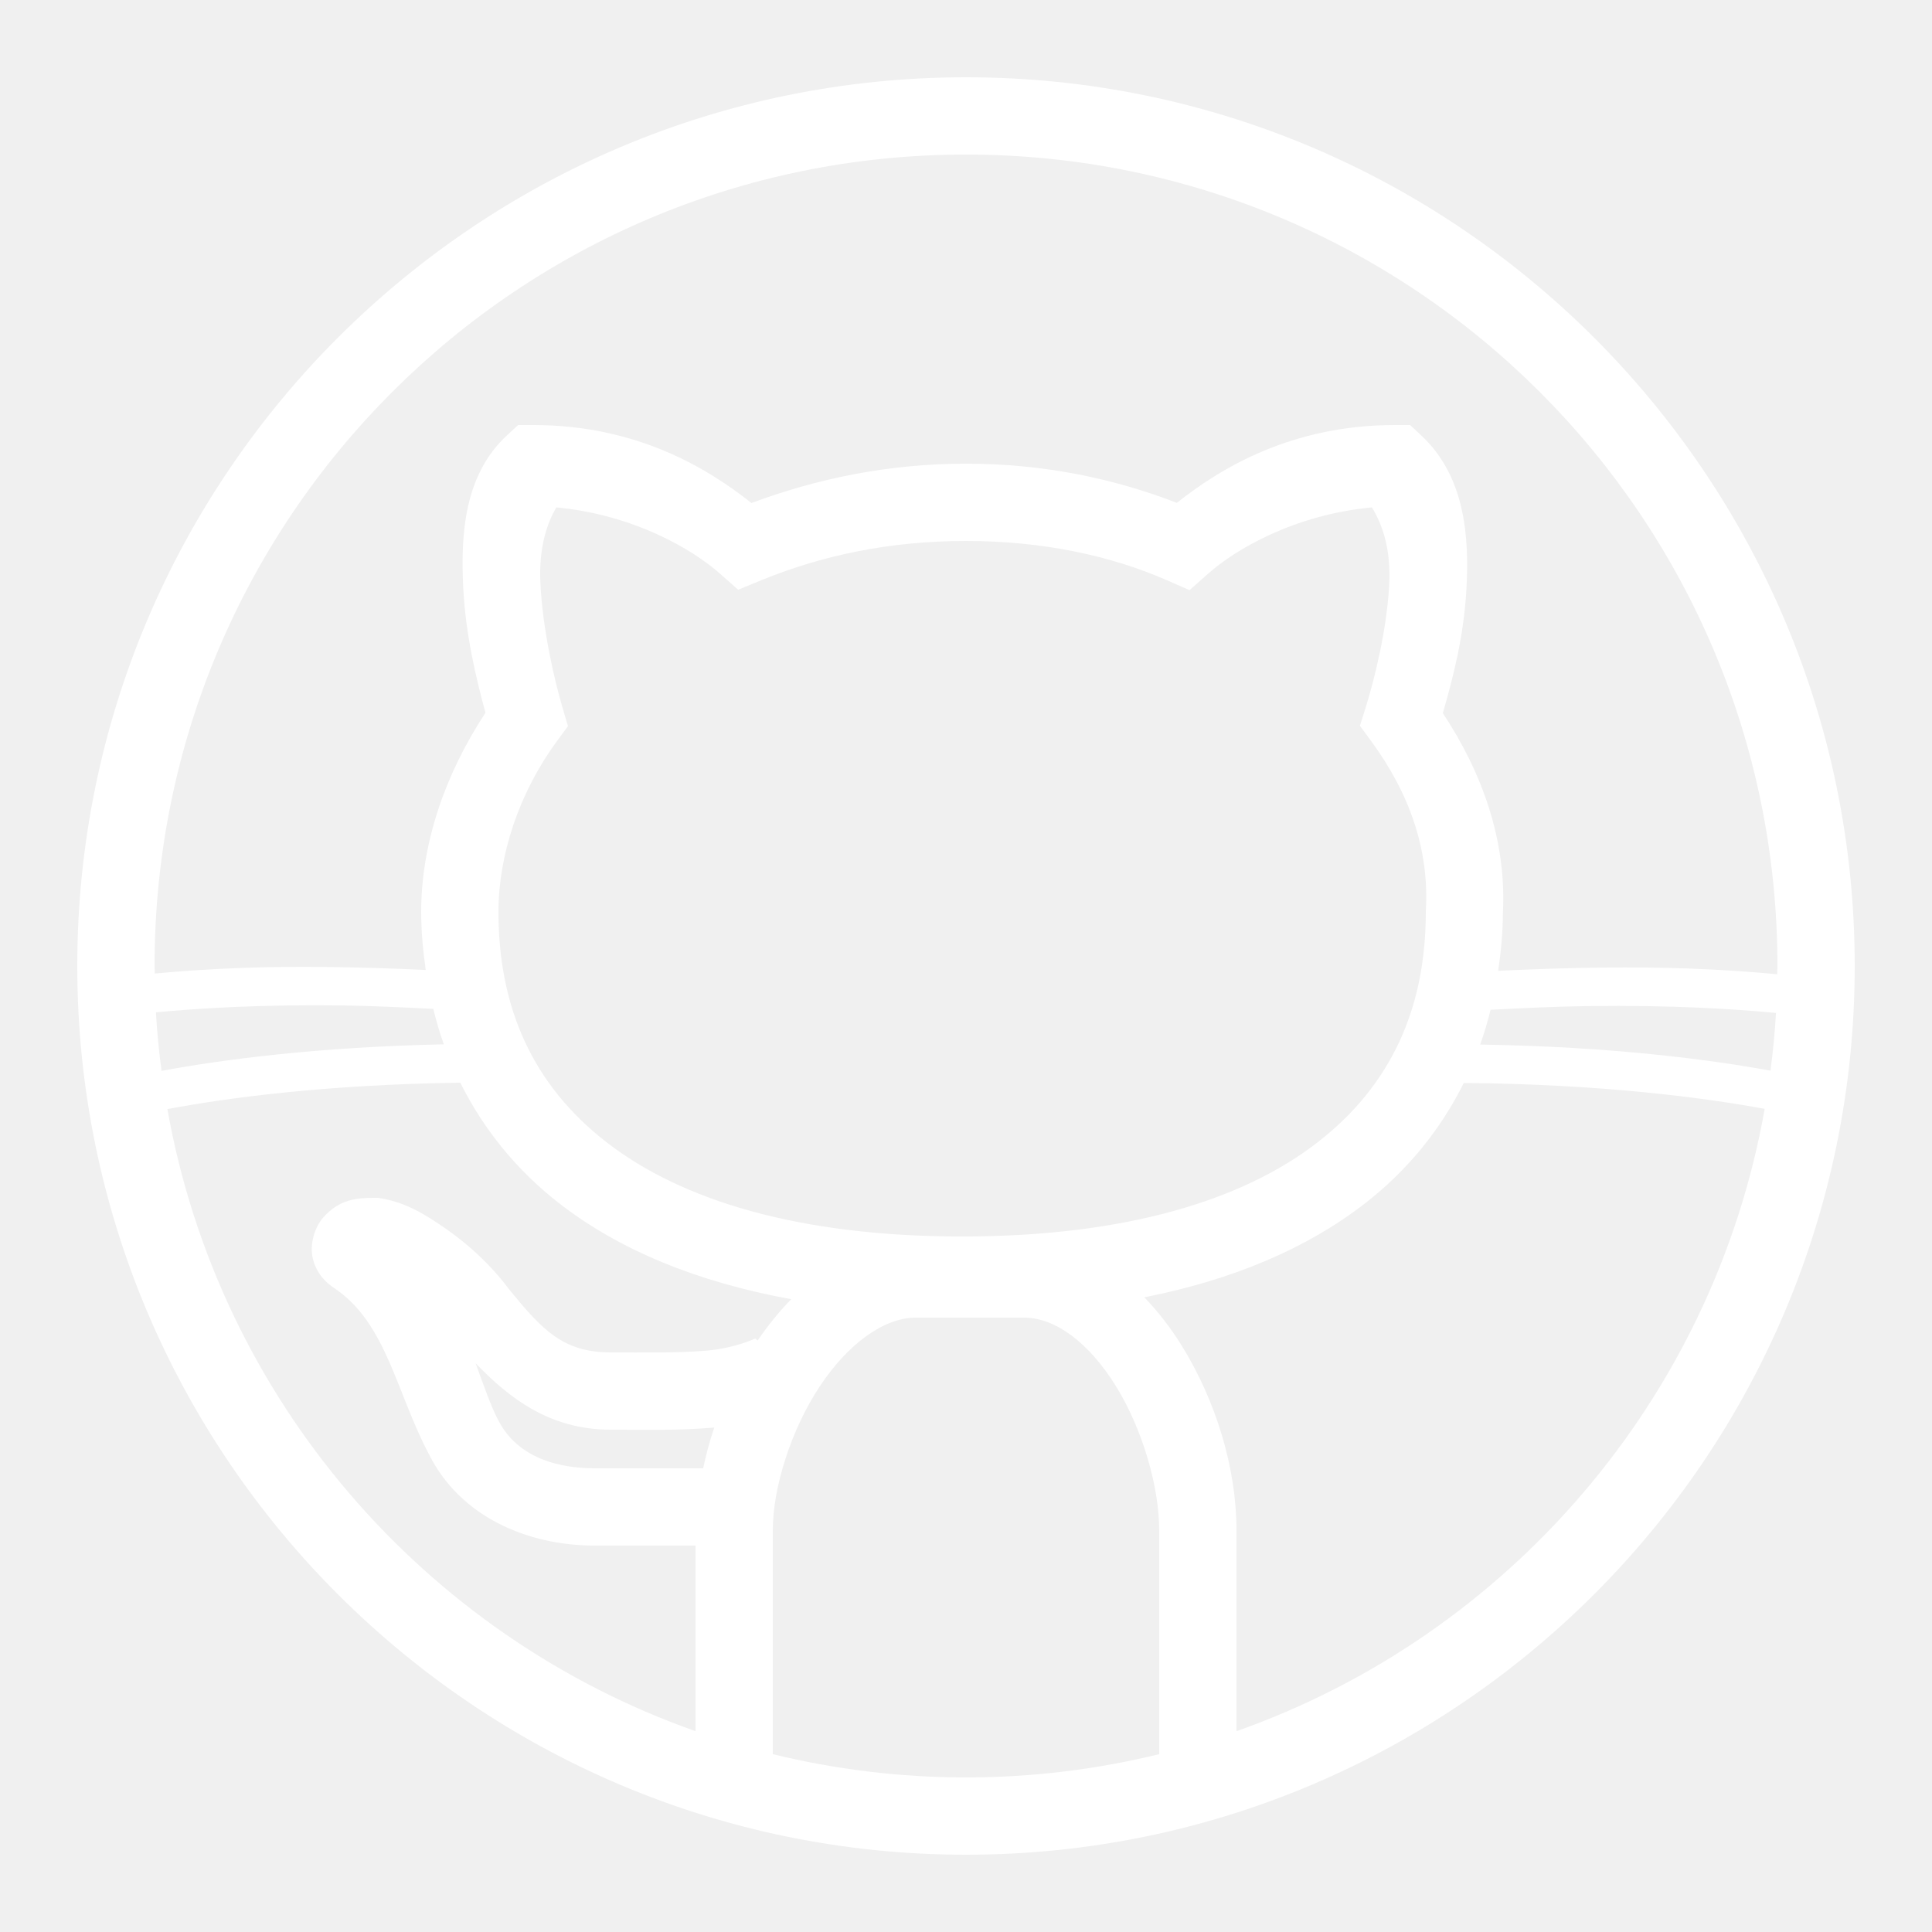
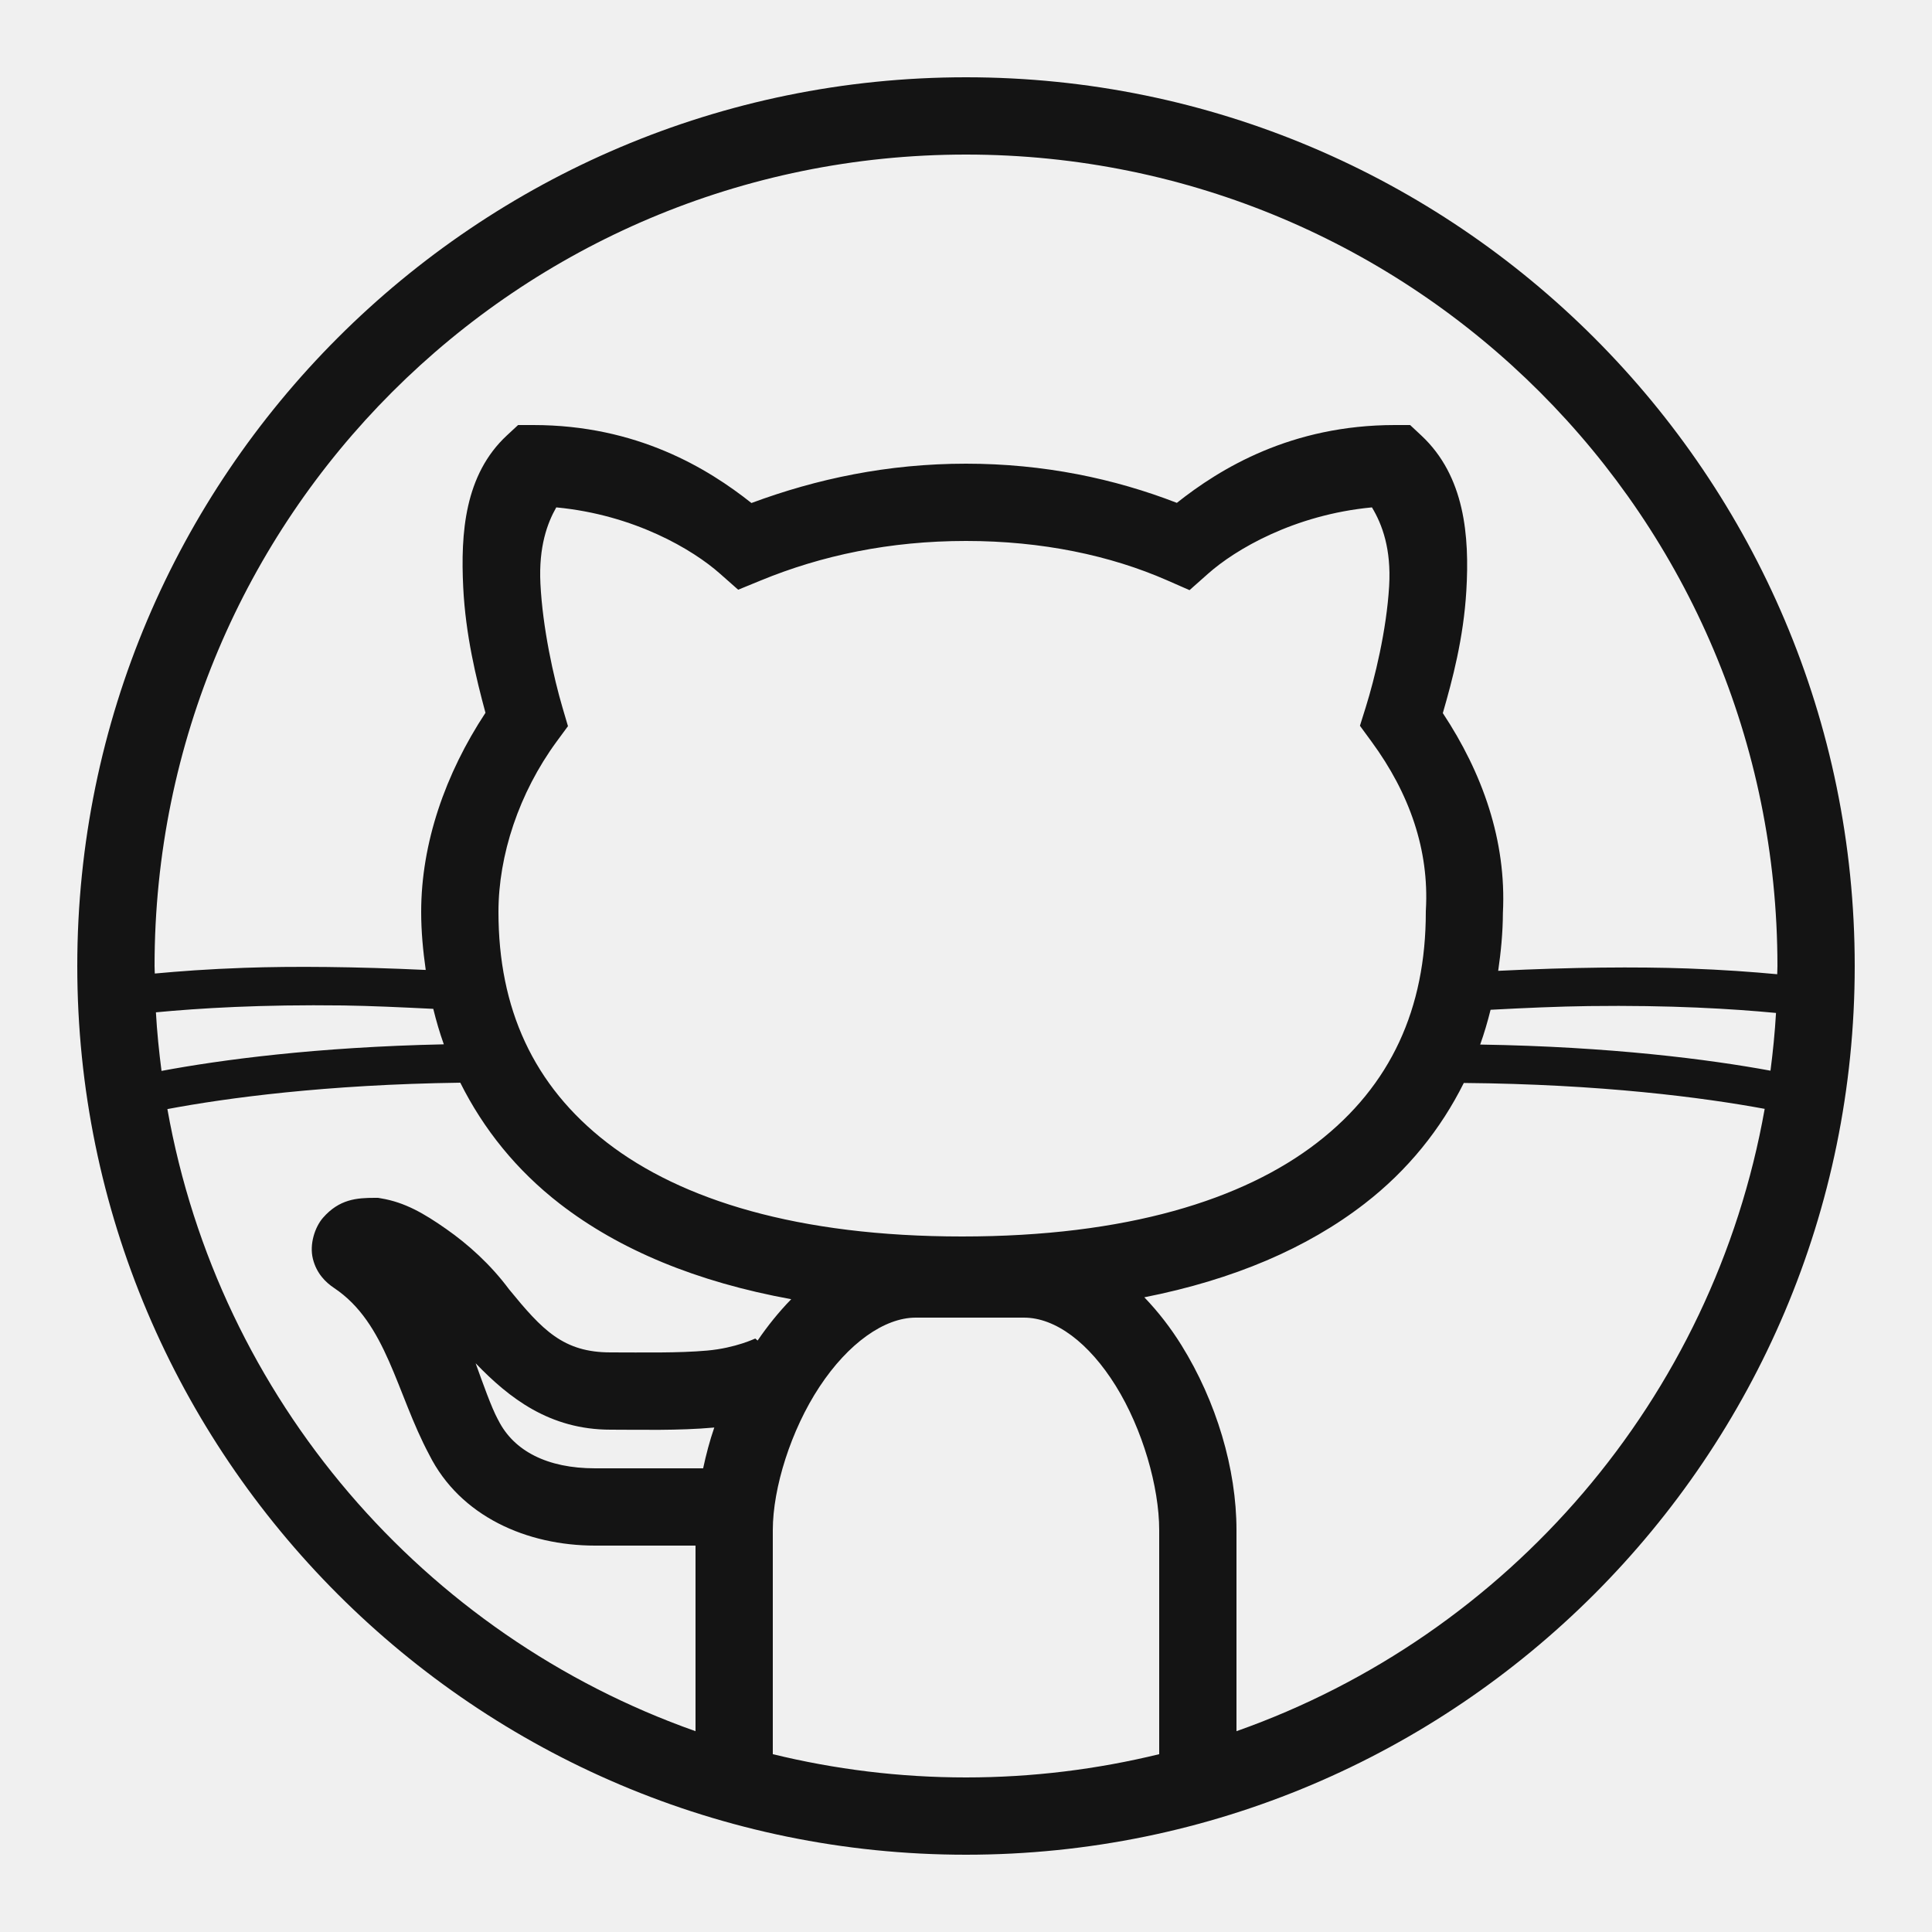
- <svg xmlns="http://www.w3.org/2000/svg" fill="#ffffff" viewBox="0 0 50 50" width="100px" height="100px">
+ <svg xmlns="http://www.w3.org/2000/svg" fill="#141414" viewBox="0 0 50 50" width="100px" height="100px">
  <path d="M 25 2 C 12.311 2 2 12.311 2 25 C 2 37.689 12.311 48 25 48 C 37.689 48 48 37.689 48 25 C 48 12.311 37.689 2 25 2 z M 25 4 C 36.607 4 46 13.393 46 25 C 46 25.071 45.995 25.142 45.994 25.213 C 45.355 25.154 44.616 25.098 43.676 25.064 C 42.347 25.017 40.672 25.031 38.773 25.125 C 38.844 24.635 38.893 24.137 38.895 23.627 C 38.991 21.754 38.363 20.002 37.34 18.455 C 37.587 17.601 37.877 16.515 37.949 15.283 C 38.032 13.879 37.911 12.322 36.783 11.27 L 36.494 11 L 36.1 11 C 33.417 11 31.58 12.123 30.457 13.014 C 28.836 12.386 27.012 12 25 12 C 22.976 12 21.136 12.391 19.447 13.018 C 18.325 12.127 16.487 11 13.801 11 L 13.408 11 L 13.119 11.268 C 12.021 12.287 11.92 13.802 11.988 15.199 C 12.049 16.432 12.322 17.552 12.564 18.447 C 11.524 20.025 10.9 21.822 10.9 23.6 C 10.9 24.111 10.948 24.61 11.018 25.102 C 9.212 25.018 7.602 25.002 6.324 25.047 C 5.385 25.08 4.645 25.136 4.006 25.195 C 4.005 25.13 4 25.065 4 25 C 4 13.393 13.393 4 25 4 z M 14.396 13.131 C 16.414 13.322 17.932 14.223 18.635 14.848 L 19.104 15.262 L 19.682 15.025 C 21.263 14.374 23.027 14 25 14 C 26.973 14 28.737 14.376 30.199 15.016 L 30.785 15.273 L 31.264 14.848 C 31.967 14.223 33.487 13.322 35.506 13.131 C 35.774 13.576 36.007 14.209 35.951 15.166 C 35.884 16.312 35.577 17.56 35.346 18.301 L 35.195 18.783 L 35.494 19.191 C 36.484 20.541 36.988 22.001 36.902 23.545 L 36.9 23.572 L 36.9 23.6 C 36.9 26.095 36.002 28.092 34.088 29.572 C 32.174 31.052 29.153 32 24.9 32 C 20.648 32 17.625 31.052 15.711 29.572 C 13.797 28.092 12.9 26.095 12.9 23.6 C 12.9 22.135 13.429 20.524 14.406 19.191 L 14.699 18.793 L 14.559 18.318 C 14.327 17.53 14.043 16.254 13.986 15.102 C 13.939 14.143 14.166 13.537 14.396 13.131 z M 8.885 26.021 C 9.591 26.031 10.401 26.069 11.213 26.109 C 11.29 26.421 11.379 26.728 11.486 27.027 C 8.179 27.097 5.705 27.43 4.18 27.715 C 4.115 27.214 4.064 26.71 4.035 26.199 C 5.162 26.092 6.751 25.994 8.885 26.021 z M 41.115 26.037 C 43.248 26.01 44.836 26.108 45.963 26.215 C 45.934 26.718 45.884 27.216 45.82 27.709 C 44.241 27.419 41.7 27.087 38.307 27.033 C 38.412 26.74 38.5 26.438 38.576 26.133 C 39.471 26.085 40.345 26.047 41.115 26.037 z M 11.912 28.02 C 12.509 29.215 13.362 30.283 14.488 31.154 C 16.029 32.346 18.032 33.178 20.477 33.623 C 20.157 33.952 19.866 34.313 19.607 34.693 L 19.547 34.641 C 19.552 34.634 19.05 34.886 18.299 34.953 C 17.548 35.02 16.622 35 15.801 35 C 14.576 35 14.036 34.421 13.174 33.367 C 12.696 32.724 12.114 32.202 11.549 31.807 C 10.97 31.401 10.476 31.116 9.865 31.014 L 9.783 31 L 9.699 31 C 9.233 31 8.781 31.034 8.359 31.516 C 8.149 31.757 8.003 32.203 8.098 32.58 C 8.192 32.958 8.431 33.19 8.645 33.332 C 10.011 34.243 10.253 36.047 11.109 37.65 C 11.909 39.244 13.636 40 15.4 40 L 18 40 L 18 44.803 C 10.968 42.321 5.665 36.205 4.332 28.703 C 5.863 28.415 8.427 28.068 11.912 28.02 z M 37.883 28.027 C 41.446 28.058 44.081 28.404 45.67 28.697 C 44.339 36.202 39.034 42.32 32 44.803 L 32 39.6 C 32 38.015 31.48 36.268 30.574 34.811 C 30.299 34.368 29.976 33.95 29.615 33.574 C 31.93 33.117 33.832 32.299 35.312 31.154 C 36.437 30.285 37.288 29.22 37.883 28.027 z M 23.699 34.1 L 26.5 34.1 C 27.313 34.1 28.18 34.747 28.875 35.865 C 29.57 36.983 30 38.484 30 39.6 L 30 45.398 C 28.397 45.789 26.724 46 25 46 C 23.276 46 21.603 45.789 20 45.398 L 20 39.6 C 20 38.509 20.468 37.011 21.209 35.889 C 21.95 34.766 22.886 34.1 23.699 34.1 z M 12.309 35.281 C 13.174 36.179 14.223 37 15.801 37 C 16.58 37 17.552 37.028 18.477 36.945 C 18.48 36.945 18.483 36.944 18.486 36.943 C 18.365 37.293 18.274 37.646 18.197 38 L 15.4 38 C 14.167 38 13.296 37.554 12.895 36.752 L 12.887 36.738 L 12.881 36.727 C 12.716 36.421 12.501 35.811 12.309 35.281 z" />
</svg>
